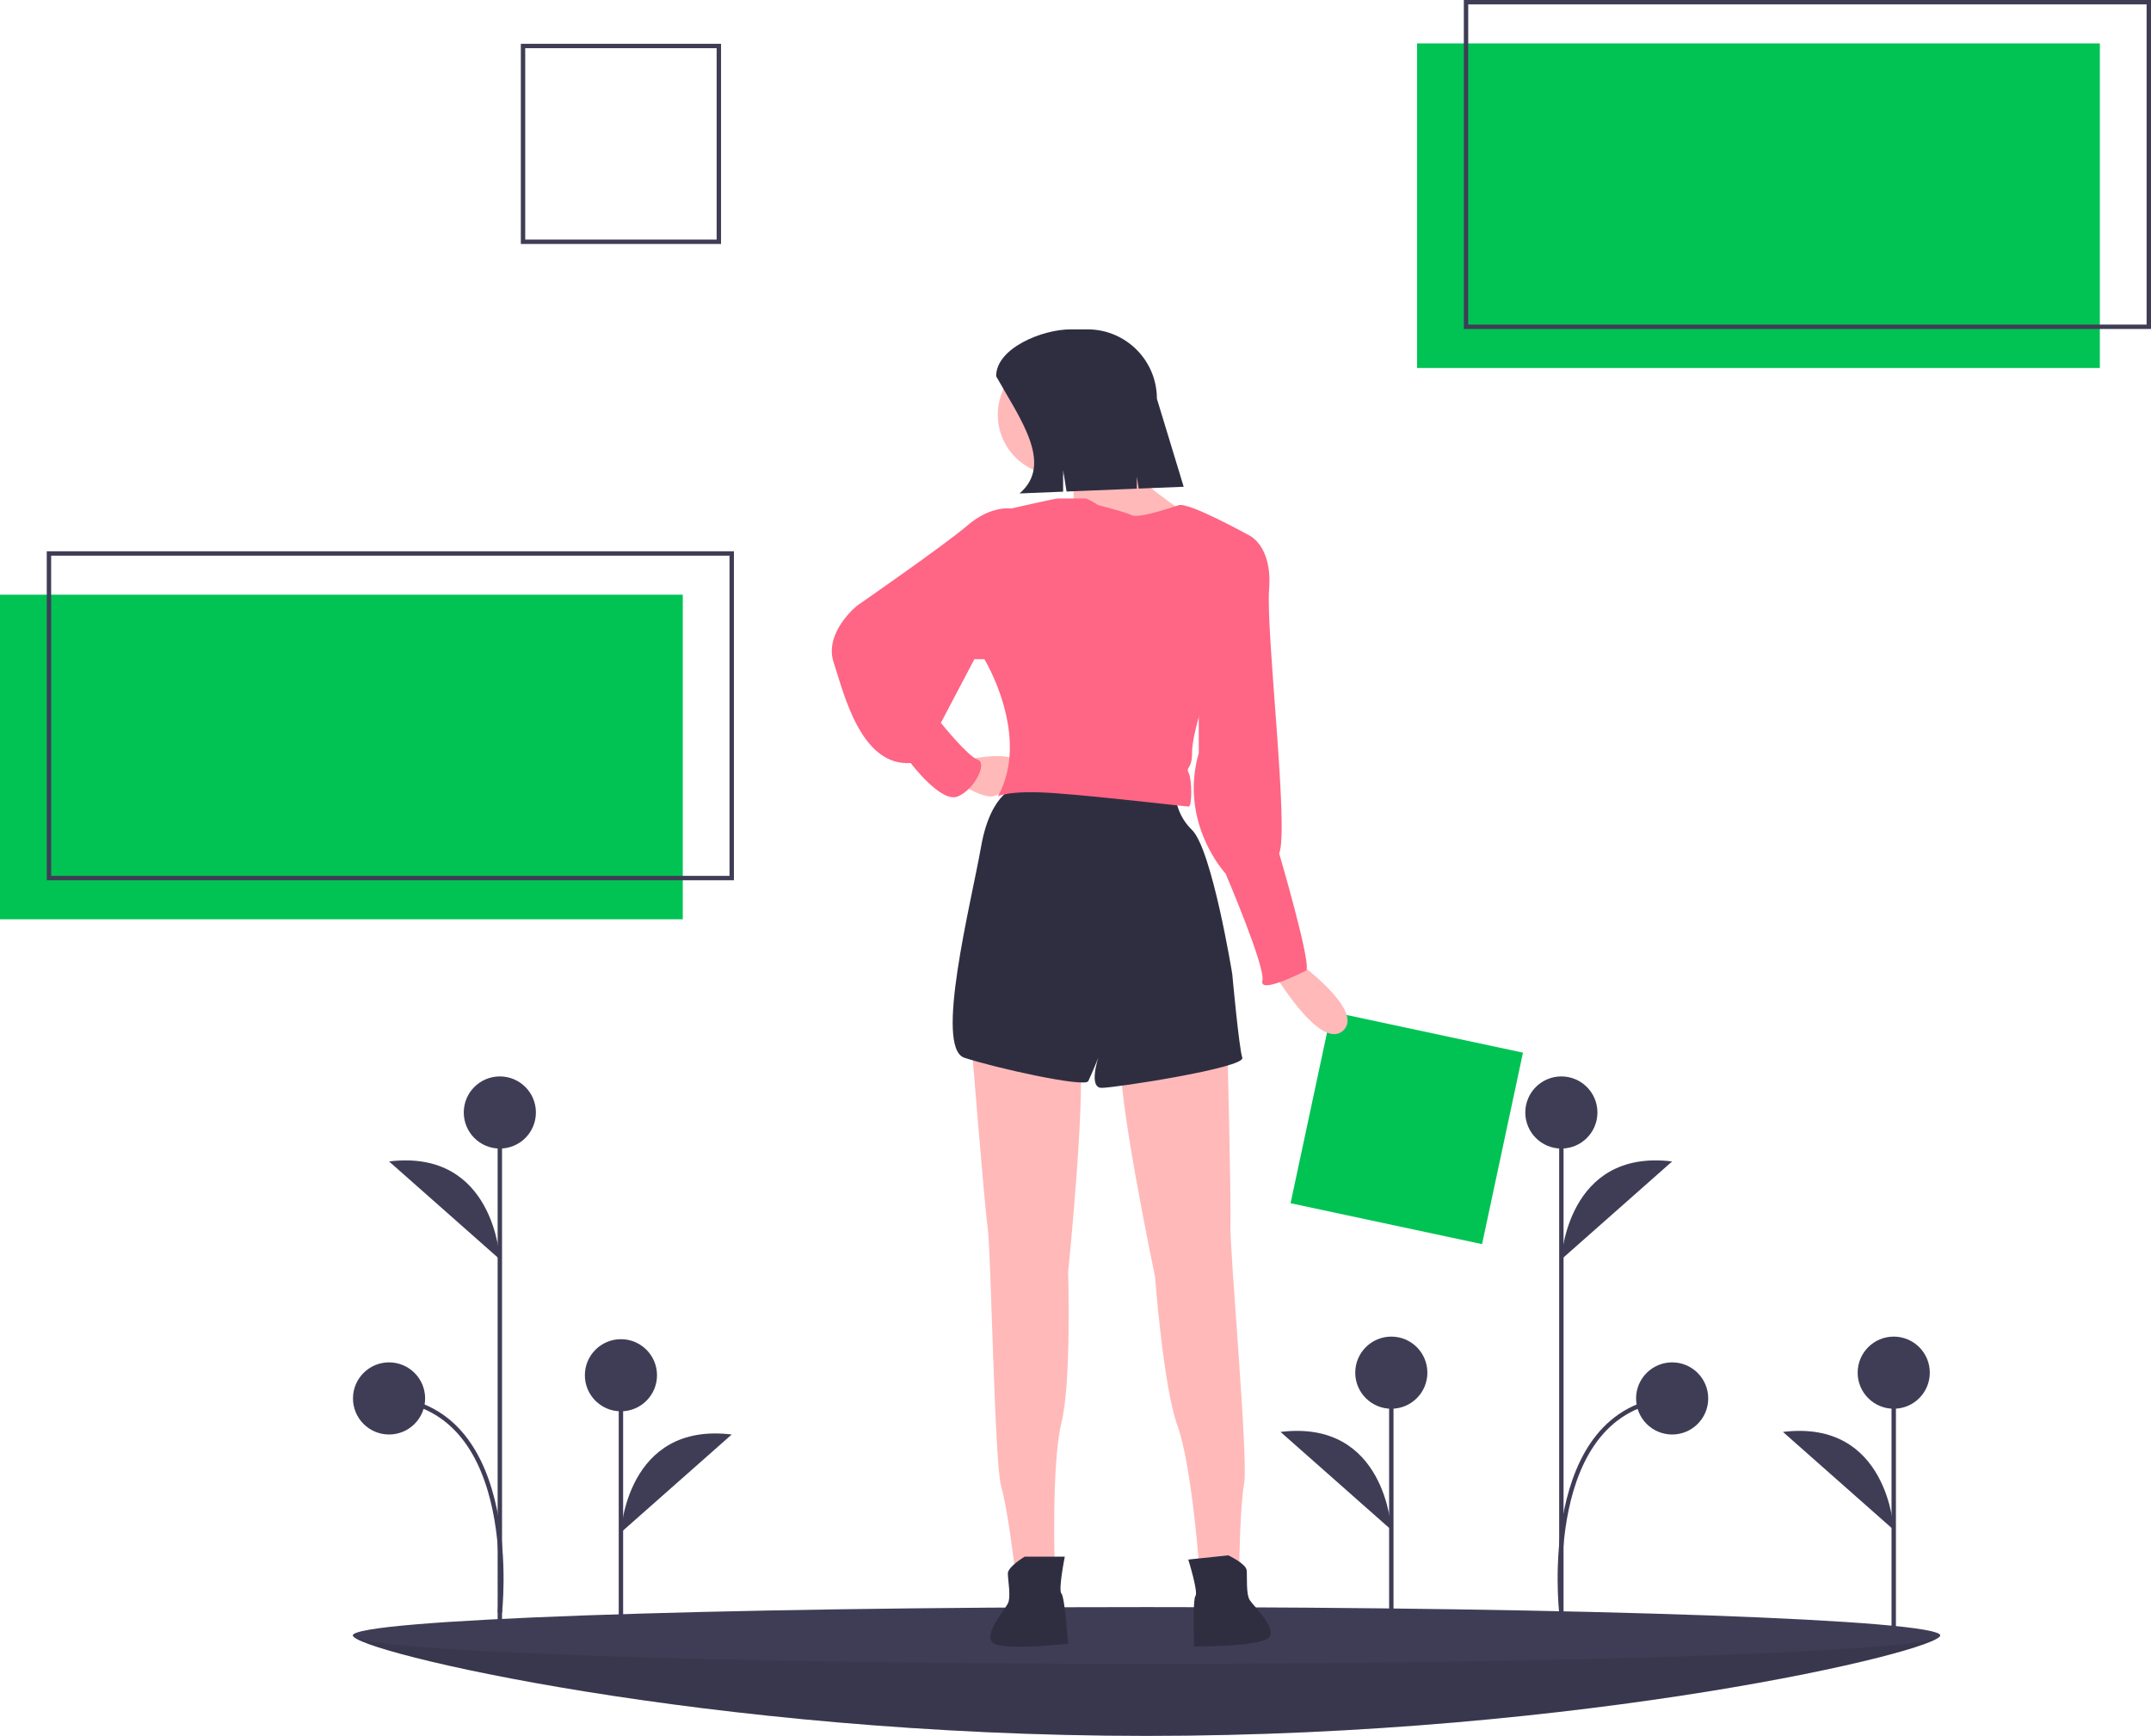
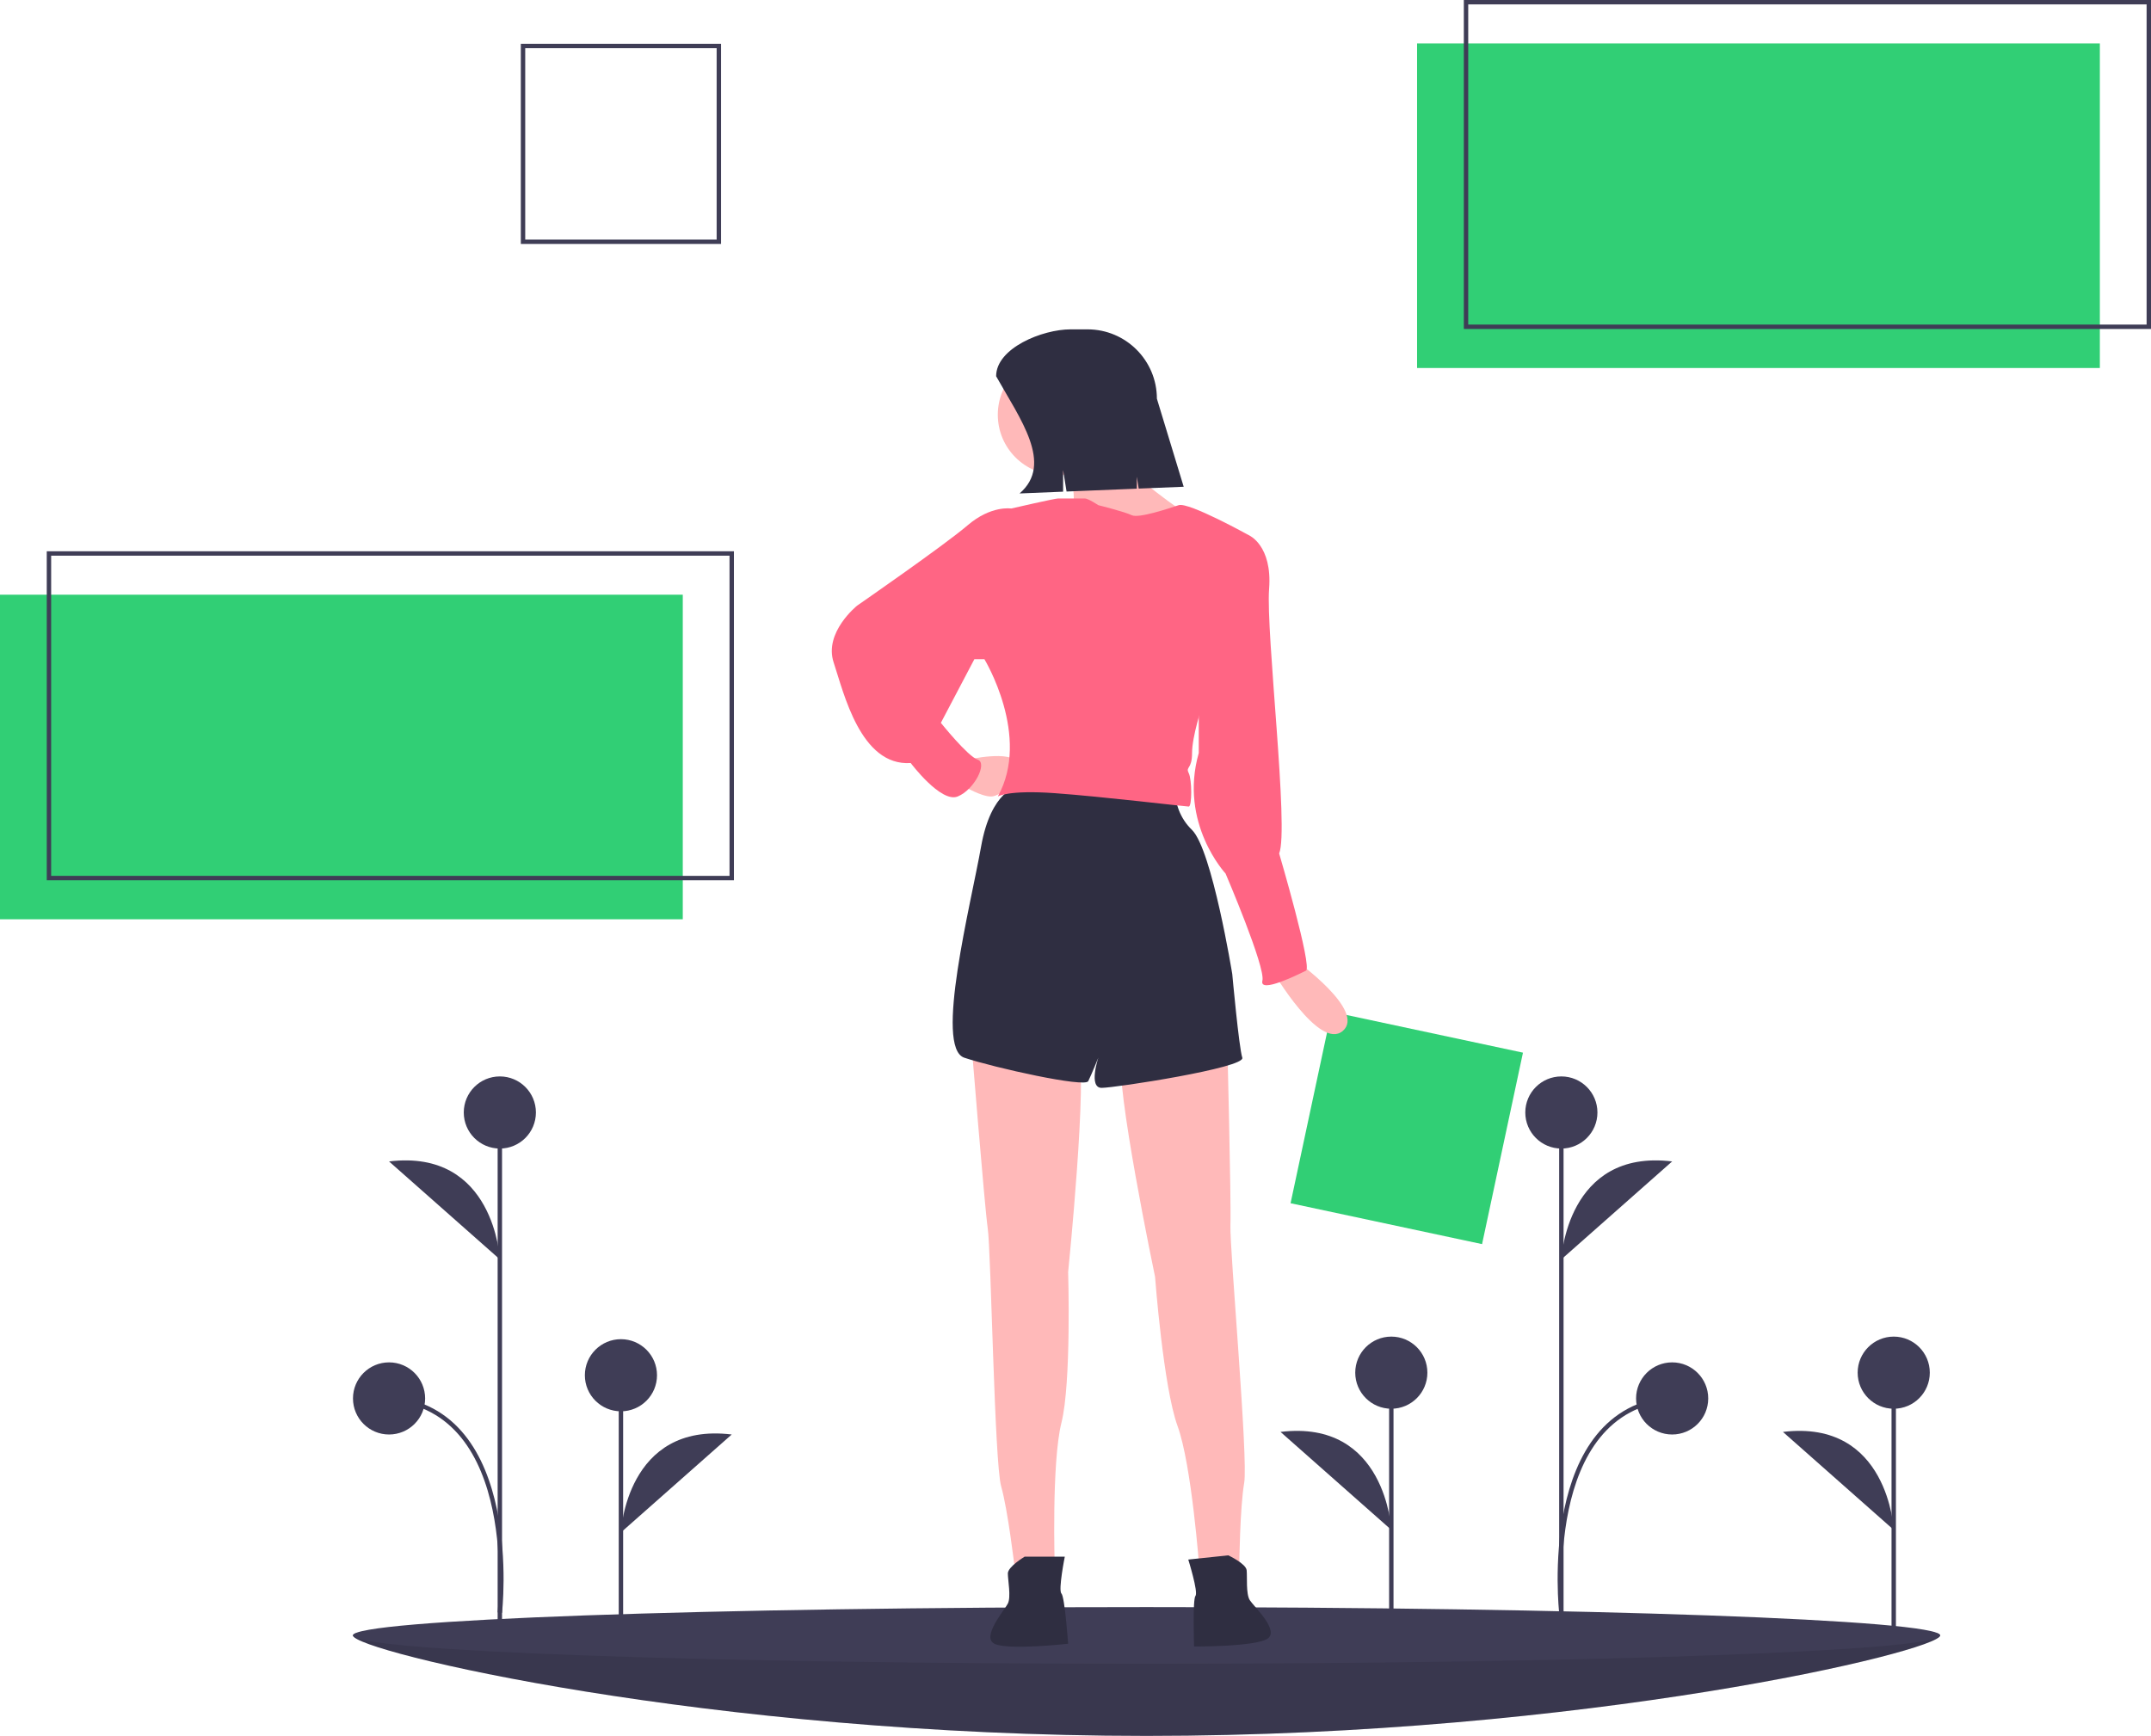
<svg xmlns="http://www.w3.org/2000/svg" data-name="Layer 1" width="979" height="790.201" viewBox="0 0 979 790.201">
  <g id="b19d480b-2e5c-428a-93f0-37b20c7a448d" data-name="ground">
    <path d="M994.014,798.867c0,7.124-161.706,45.734-361.18,45.734S271.655,805.991,271.655,798.867s161.706,4.691,361.18,4.691S994.014,791.743,994.014,798.867Z" transform="translate(-111 -54.39928)" fill="#3f3d56" />
    <path d="M994.014,798.867c0,7.124-161.706,45.734-361.18,45.734S271.655,805.991,271.655,798.867s161.706,4.691,361.18,4.691S994.014,791.743,994.014,798.867Z" transform="translate(-111 -54.39928)" opacity="0.1" />
    <ellipse cx="521.835" cy="744.468" rx="361.18" ry="12.899" fill="#3f3d56" />
  </g>
  <g id="ab3f2562-bca9-4d43-aec7-516c7578bb8d" data-name="flowers">
    <line x1="710.633" y1="738.604" x2="710.633" y2="506.417" fill="#3f3d56" stroke="#3f3d56" stroke-miterlimit="10" stroke-width="2" />
    <line x1="282.612" y1="742.122" x2="282.612" y2="626.029" fill="#3f3d56" stroke="#3f3d56" stroke-miterlimit="10" stroke-width="2" />
    <circle cx="282.612" cy="626.029" r="16.417" fill="#3f3d56" />
    <path d="M393.612,751.979s2.345-50.443,50.424-44.58" transform="translate(-111 -54.39928)" fill="#3f3d56" />
    <line x1="633.237" y1="740.95" x2="633.237" y2="624.856" fill="#3f3d56" stroke="#3f3d56" stroke-miterlimit="10" stroke-width="2" />
    <circle cx="633.237" cy="624.856" r="16.417" fill="#3f3d56" />
    <path d="M744.237,750.806s-2.345-50.443-50.424-44.58" transform="translate(-111 -54.39928)" fill="#3f3d56" />
    <line x1="861.906" y1="740.95" x2="861.906" y2="624.856" fill="#3f3d56" stroke="#3f3d56" stroke-miterlimit="10" stroke-width="2" />
    <circle cx="861.906" cy="624.856" r="16.417" fill="#3f3d56" />
    <path d="M972.906,750.806s-2.345-50.443-50.424-44.58" transform="translate(-111 -54.39928)" fill="#3f3d56" />
    <line x1="227.496" y1="738.604" x2="227.496" y2="506.417" fill="#3f3d56" stroke="#3f3d56" stroke-miterlimit="10" stroke-width="2" />
    <circle cx="227.496" cy="506.417" r="16.417" fill="#3f3d56" />
    <circle cx="177.072" cy="636.583" r="16.417" fill="#3f3d56" />
    <path d="M338.496,627.677s-2.345-50.443-50.424-44.58" transform="translate(-111 -54.39928)" fill="#3f3d56" />
    <path d="M338.496,788.491s10.554-92.818-50.424-97.509" transform="translate(-111 -54.39928)" fill="none" stroke="#3f3d56" stroke-miterlimit="10" stroke-width="2" />
    <circle cx="710.633" cy="506.417" r="16.417" fill="#3f3d56" />
    <path d="M821.633,627.677s2.345-50.443,50.424-44.58" transform="translate(-111 -54.39928)" fill="#3f3d56" />
    <path d="M821.633,788.491s-10.554-92.818,50.424-97.509" transform="translate(-111 -54.39928)" fill="none" stroke="#3f3d56" stroke-miterlimit="10" stroke-width="2" />
    <circle cx="761.058" cy="636.583" r="16.417" fill="#3f3d56" />
  </g>
  <g id="f0719385-ea67-4de2-93df-2f93190c33e6" data-name="woman">
-     <rect x="706.712" y="523.291" width="89.122" height="89.122" transform="translate(24.19656 -198.809) rotate(12.05764)" fill="#00c354" />
+     <rect x="706.712" y="523.291" width="89.122" height="89.122" transform="translate(24.19656 -198.809) rotate(12.05764)" fill="#00c355ce" />
    <path id="ae36c3dd-7325-441a-986f-f572badd95bc-1306" data-name="right hand" d="M700.811,491.679s32.013,22.866,21.342,32.013S690.14,496.252,690.14,496.252Z" transform="translate(-111 -54.39928)" fill="#ffb9b9" />
    <path id="a62fff18-8892-42d4-80fd-3866da1ea571-1307" data-name="left leg" d="M552.943,526.74s6.098,76.221,7.622,86.891,3.049,106.709,6.098,117.38,6.098,36.586,6.098,36.586H591.053s-1.524-47.257,3.049-65.55,3.049-68.598,3.049-68.598,9.146-89.94,4.573-102.136S552.943,526.74,552.943,526.74Z" transform="translate(-111 -54.39928)" fill="#ffb9b9" />
    <path id="a7318984-040f-4fc3-86a6-953621afd18f-1308" data-name="left shoe" d="M577.333,763.024s-7.622,4.573-7.622,7.622,1.524,10.671,0,13.72-12.195,15.244-6.098,18.293,33.537,0,33.537,0-1.524-21.342-3.049-22.866,1.524-16.769,1.524-16.769Z" transform="translate(-111 -54.39928)" fill="#2f2e41" />
    <path id="a18c6c71-d9e5-4769-9c45-332356aaad40-1309" data-name="right leg" d="M669.475,524.872s1.937,76.44,1.541,87.211,8.169,106.439,6.257,117.371-2.224,37.024-2.224,37.024l-18.192,1.92s-3.444-47.156-9.912-64.868-10.232-67.9-10.232-67.9-18.537-88.483-15.269-101.091S669.475,524.872,669.475,524.872Z" transform="translate(-111 -54.39928)" fill="#ffb9b9" />
    <path id="b445673f-d55c-440d-9265-e0f6f4384e92-1310" data-name="right shoe" d="M670.021,762.411s8.06,3.748,8.38,6.78-.396,10.772,1.44,13.644,13.728,13.88,7.984,17.552-33.352,3.52-33.352,3.52-.724-21.384.632-23.06-3.276-16.516-3.276-16.516Z" transform="translate(-111 -54.39928)" fill="#2f2e41" />
    <path id="b24d9d75-0c14-4761-bcd9-0141722f6ab9-1311" data-name="pants" d="M574.285,412.409s-12.195,1.524-16.769,27.439-21.342,91.465-7.622,96.038,54.879,13.72,56.403,10.671,4.573-10.671,4.573-10.671-4.573,13.72,1.524,13.72,65.55-9.146,64.025-13.72-4.573-38.11-4.573-38.11-9.146-56.403-18.293-65.55a24.999,24.999,0,0,1-7.622-19.817Z" transform="translate(-111 -54.39928)" fill="#2f2e41" />
    <path id="a623e943-b2fb-4cf0-84ac-14e2741ec9b3-1312" data-name="left hand" d="M551.418,400.214s19.817-4.573,22.866,1.524-7.622,15.244-12.195,15.244-12.195-4.573-12.195-4.573Z" transform="translate(-111 -54.39928)" fill="#ffb9b9" />
    <circle id="aec06241-7975-4084-a0e1-2aae67cf4372" data-name="head" cx="481.577" cy="188.801" r="27.439" fill="#ffb9b9" />
    <path id="e1a5dc11-bb8d-4cf9-9d5f-cc3caf7654e4-1313" data-name="neck" d="M597.151,263.017s4.573,21.342,1.524,21.342,22.866,13.72,22.866,13.72l19.817-3.049,6.098-9.146s-32.013-21.342-32.013-33.537S597.151,263.017,597.151,263.017Z" transform="translate(-111 -54.39928)" fill="#ffb9b9" />
    <path id="abced657-03a0-4589-99b7-99fe0bd67324-1314" data-name="upper body" d="M610.87,284.359s-4.573-3.049-6.098-3.049H592.577c-1.524,0-21.342,4.573-21.342,4.573L559.04,354.482s21.342,35.061,6.098,62.501c0,0,4.573-3.049,25.915-1.524s59.452,6.098,60.976,6.098,1.524-12.195,0-15.244,1.524-1.524,1.524-9.146,4.573-21.342,4.573-21.342l21.342-77.745s-27.439-15.244-32.013-13.72-18.293,6.098-21.342,4.573S610.87,284.359,610.87,284.359Z" transform="translate(-111 -54.39928)" fill="#ff6584" />
    <path id="ac5355b5-fe6d-4cac-8416-568b37b82055-1315" data-name="left arm" d="M575.809,287.408l-4.573-1.524s-9.146-1.524-19.817,7.622-50.306,36.586-50.306,36.586-15.244,12.195-10.671,25.915,12.195,47.257,35.061,45.732c0,0,13.72,18.293,21.342,15.244s13.72-15.244,9.146-16.769-16.769-16.769-16.769-16.769l15.244-28.964h4.573l16.769-9.146Z" transform="translate(-111 -54.39928)" fill="#ff6584" />
    <path id="bbfb65e5-af11-42b0-84c8-419de26da4a4-1316" data-name="right arm" d="M667.274,296.554l12.195,1.524s10.671,4.573,9.146,24.391,9.146,109.758,4.573,120.428c0,0,15.244,51.83,12.195,53.354s-21.342,10.671-19.817,4.573S668.798,452.044,668.798,452.044s-21.342-22.866-12.195-54.879v-25.915Z" transform="translate(-111 -54.39928)" fill="#ff6584" />
    <path id="b4f25da6-b4a0-4bb2-b4da-2cd048bf1670-1317" data-name="hair" d="M575.047,279.023l19.817-.809v-9.862l1.568,9.798,31.969-1.305v-5.444l.865,5.409,20.476-.836-12.195-40.073A31.575,31.575,0,0,0,605.973,204.327H598.237c-12.808,0-33.861,8.534-33.861,21.342C575.31,245.145,590.629,265.627,575.047,279.023Z" transform="translate(-111 -54.39928)" fill="#2f2e41" />
  </g>
  <g id="a0d75b13-789a-427c-b6ce-87e1117c1e36" data-name="objects">
    <rect id="f48beb42-1425-4c1f-8a80-c4b29bfc69ca" data-name="outline" x="238.05" y="20.935" width="89.122" height="89.122" fill="none" stroke="#3f3d56" stroke-miterlimit="10" stroke-width="2" />
    <g id="e5668835-c1a2-4738-803a-e82934b413de" data-name="second object">
-       <rect id="ab26e1cd-ed2d-4718-9a90-5508d704a3b1" data-name="fill" x="644.964" y="19.763" width="310.755" height="147.755" fill="#00c354" />
+       <rect id="ab26e1cd-ed2d-4718-9a90-5508d704a3b1" data-name="fill" x="644.964" y="19.763" width="310.755" height="147.755" fill="#00c355ce" />
      <rect id="ea8f1f59-00f0-4c1b-ada9-716e448c4de5" data-name="outline" x="667.245" y="1" width="310.755" height="147.755" fill="none" stroke="#3f3d56" stroke-miterlimit="10" stroke-width="2" />
    </g>
    <g id="ba29742d-42d4-459b-9ccd-d399049cb642" data-name="first object">
-       <rect id="bd7d2a9f-47f9-417c-9ce5-d36b6a614406" data-name="fill" y="270.712" width="310.755" height="147.755" fill="#00c354" />
+       <rect id="bd7d2a9f-47f9-417c-9ce5-d36b6a614406" data-name="fill" y="270.712" width="310.755" height="147.755" fill="#00c355ce" />
      <rect id="b1bb1ad4-cb36-48f5-bc5b-cbf5d51e5b88" data-name="outline" x="22.281" y="251.95" width="310.755" height="147.755" fill="none" stroke="#3f3d56" stroke-miterlimit="10" stroke-width="2" />
    </g>
  </g>
</svg>
